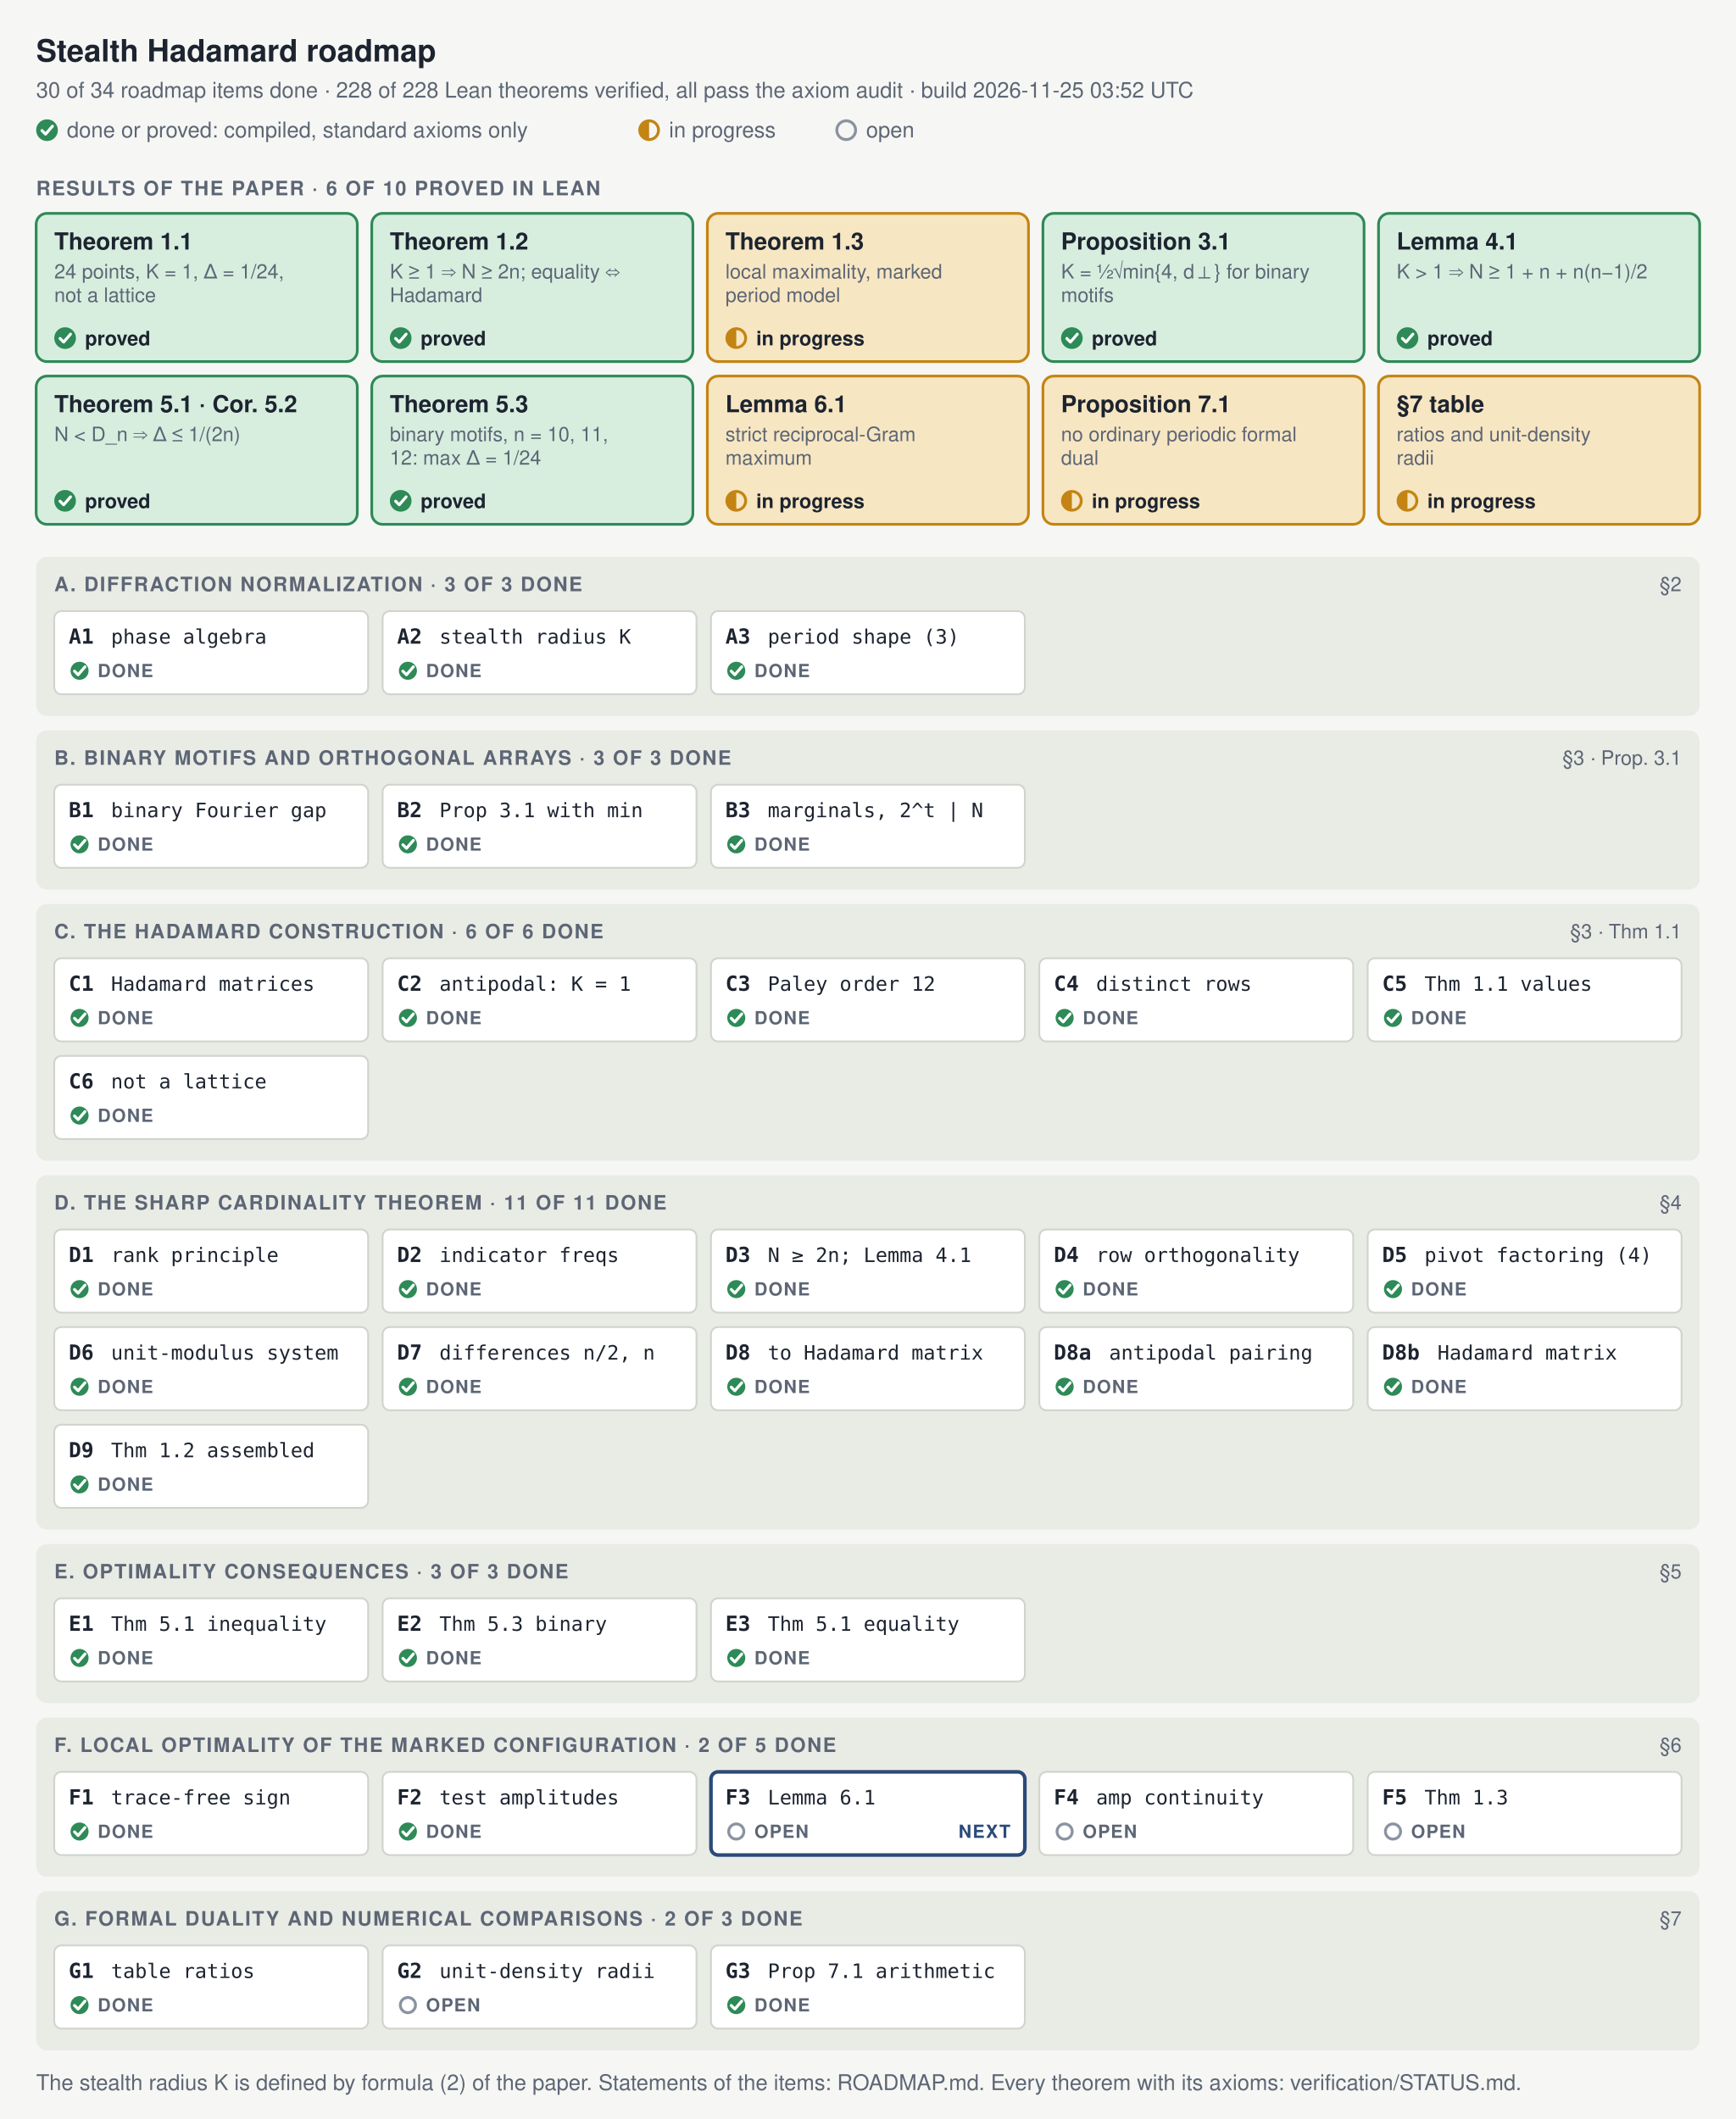
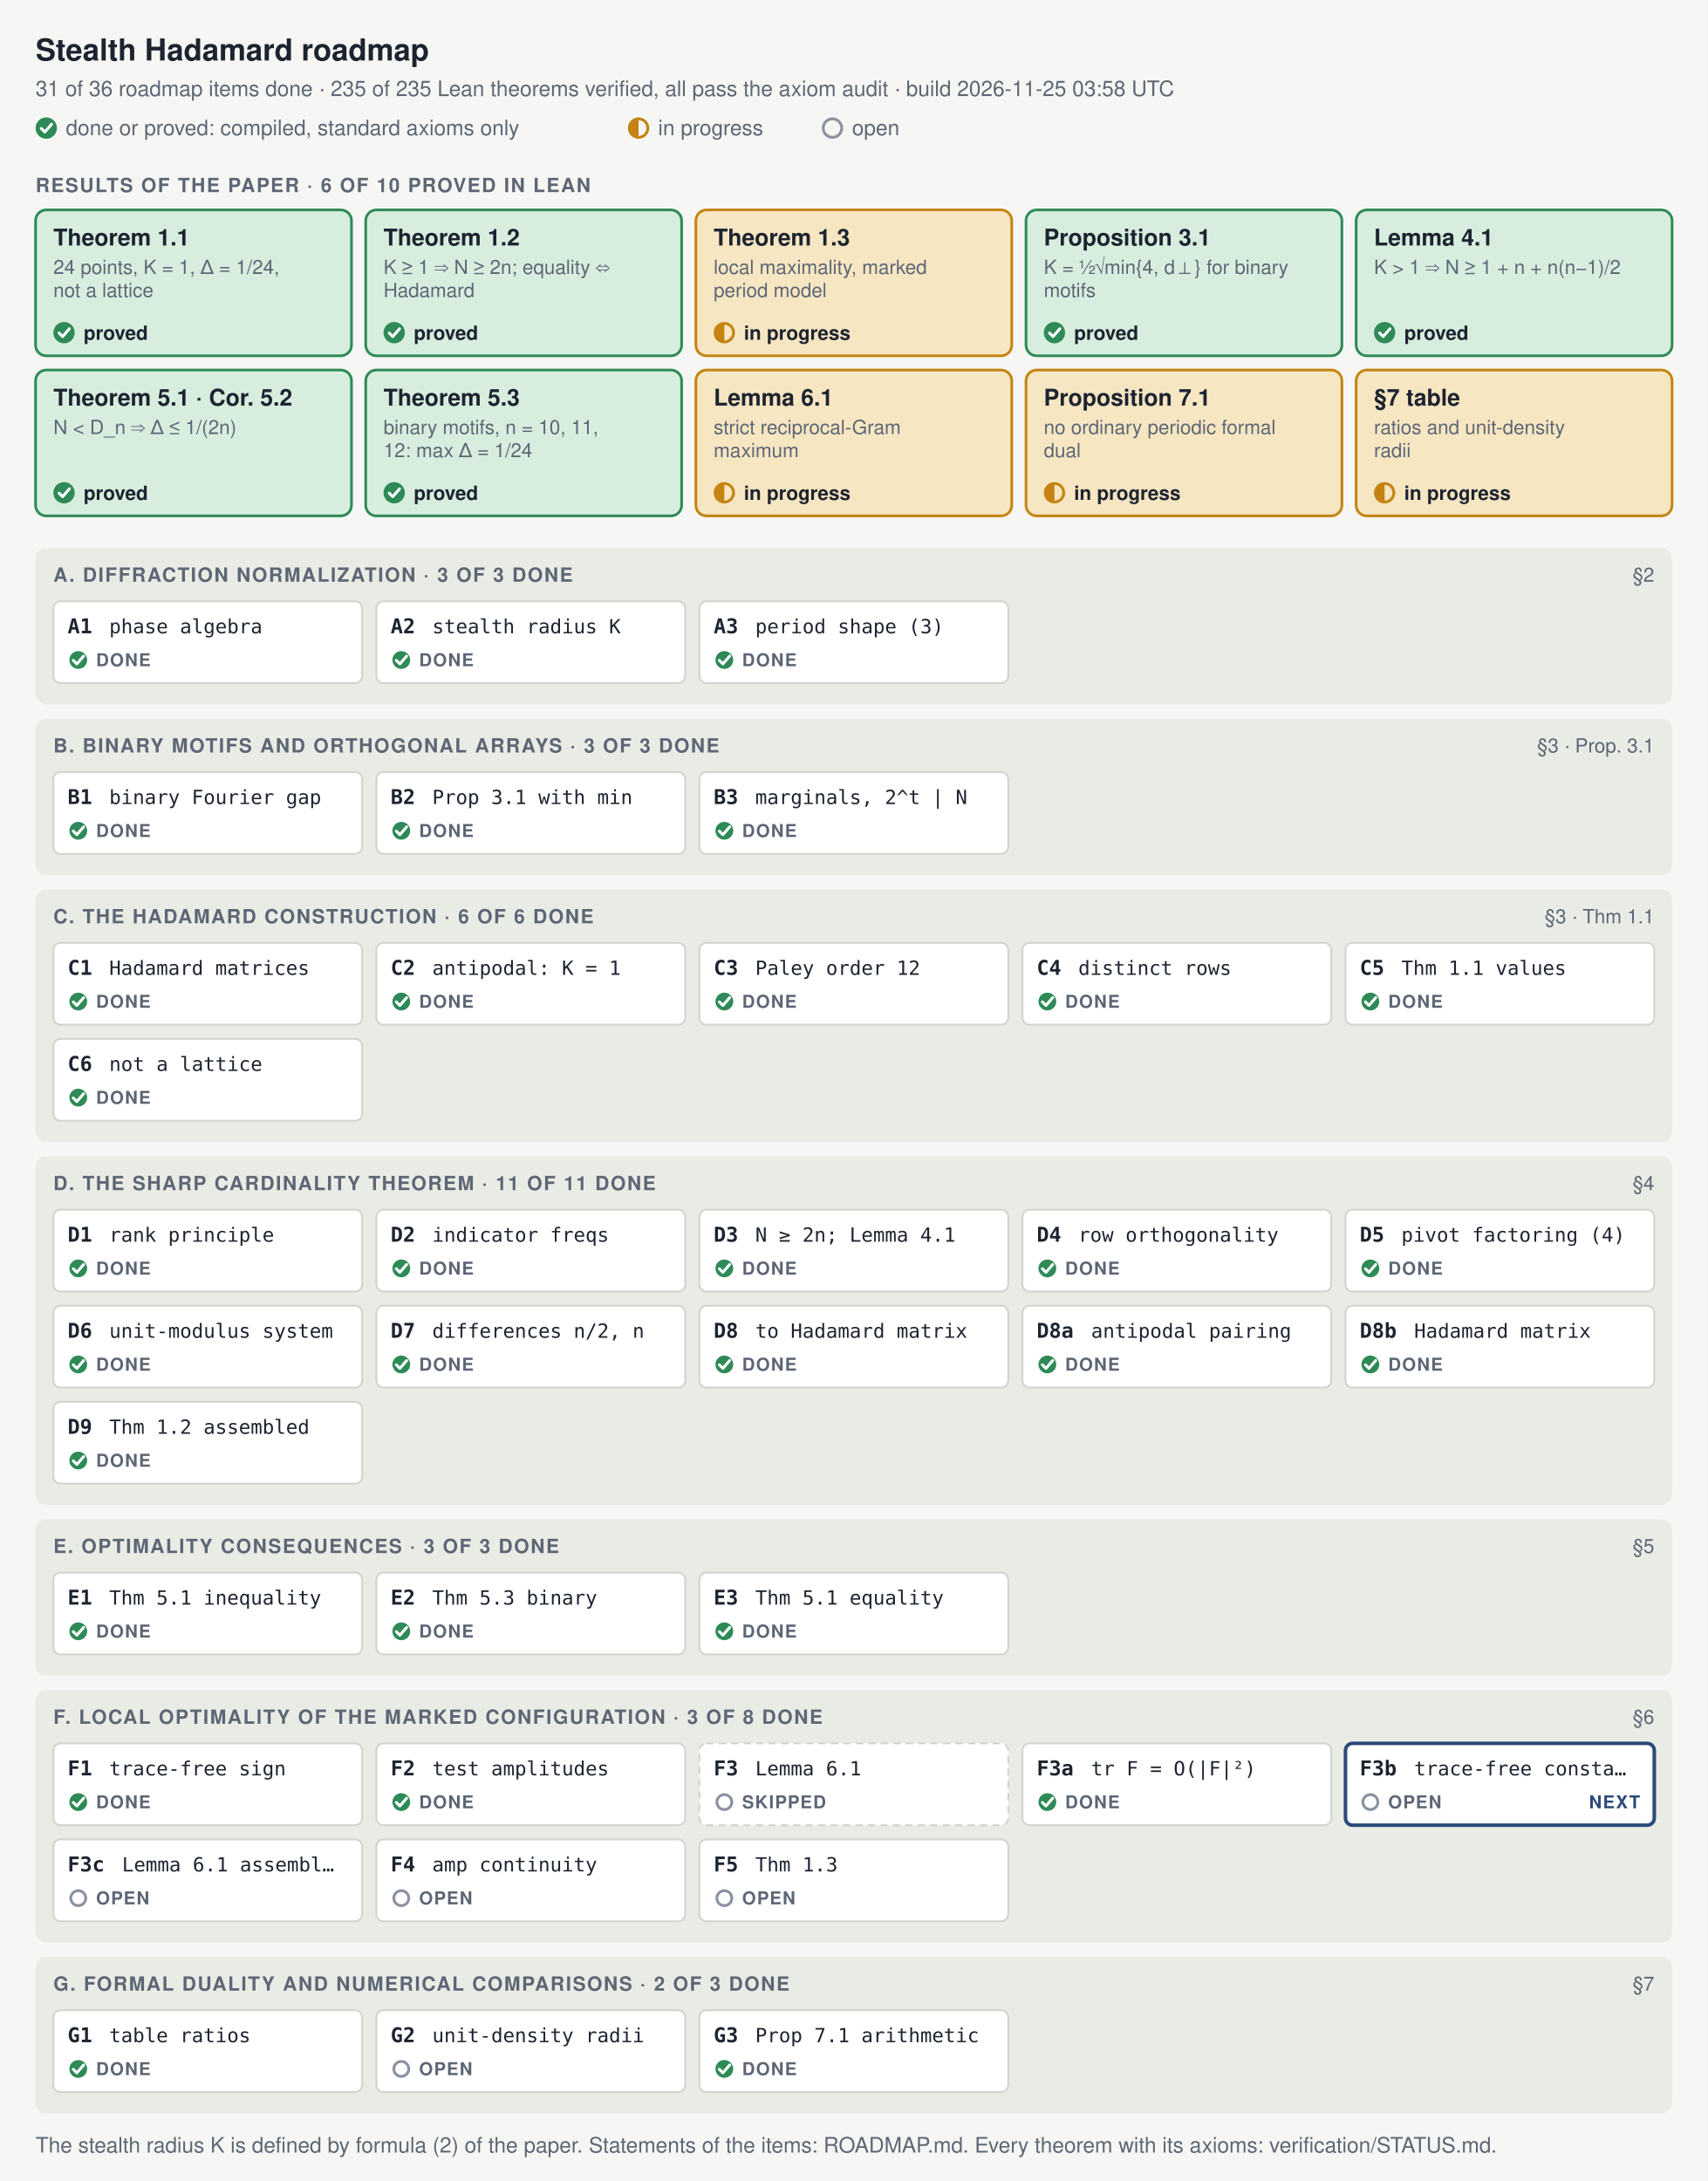
- <svg xmlns="http://www.w3.org/2000/svg" viewBox="0 0 960 1172" width="960" height="1172" role="img" aria-labelledby="rm-t rm-d" font-family="-apple-system, Segoe UI, Helvetica, Arial, sans-serif">
+ <svg xmlns="http://www.w3.org/2000/svg" viewBox="0 0 960 1226" width="960" height="1226" role="img" aria-labelledby="rm-t rm-d" font-family="-apple-system, Segoe UI, Helvetica, Arial, sans-serif">
  <style>.bg{fill:#f6f7f4}.band{fill:#e9ebe5}.box{fill:#fff;stroke:#d0d4cc}.tt{font-size:17px;font-weight:600;fill:#1d2430}.sm{font-size:12px;fill:#5d6675}.lbl{font-size:11px;font-weight:600;letter-spacing:.07em;fill:#5d6675}.ref{font-size:11px;fill:#5d6675}.rn{font-size:13px;font-weight:600;fill:#1d2430}.rs{font-size:11px;fill:#5d6675}.st{font-size:11px;font-weight:600;fill:#1d2430}.id{font-family:ui-monospace, Menlo, Consolas, monospace;font-size:11.5px;font-weight:600;fill:#1d2430}.nm{font-family:ui-monospace, Menlo, Consolas, monospace;font-size:11px;fill:#1d2430}.ct{font-size:10px;font-weight:600;letter-spacing:.06em;fill:#5d6675}.ct.nx{fill:#2b4a7a}.next{stroke:#2b4a7a;stroke-width:2}.dash{stroke-dasharray:4 3}.g{fill:#2e8a57}.a{fill:#c48413}.s{fill:#8b93a1}.gs{stroke:#2e8a57}.as{stroke:#c48413}.ss{stroke:#8b93a1}.rg{fill:#d7eedf;stroke:#2e8a57;stroke-width:1.5}.ra{fill:#f7e6c2;stroke:#c48413;stroke-width:1.5}.ro{fill:#e3e6ea;stroke:#8b93a1;stroke-width:1.5;stroke-dasharray:4 3}.ic{fill:none;stroke-width:1.6}.ck{fill:none;stroke:#fff;stroke-width:1.6;stroke-linecap:round;stroke-linejoin:round}@media (prefers-color-scheme: dark){.bg{fill:#14181f}.band{fill:#1a1f27}.box{fill:#1b2029;stroke:#2e3542}.tt,.rn,.st,.id,.nm{fill:#e4e7ec}.sm,.lbl,.ref,.rs,.ct{fill:#9aa3b2}.ct.nx{fill:#8fb0e6}.next{stroke:#8fb0e6}.g{fill:#5cc08a}.a{fill:#e6a93c}.s{fill:#8e97a6}.gs{stroke:#5cc08a}.as{stroke:#e6a93c}.ss{stroke:#8e97a6}.rg{fill:#1e3a2b;stroke:#5cc08a}.ra{fill:#3d3018;stroke:#e6a93c}.ro{fill:#262c36;stroke:#8e97a6}.ck{stroke:#14181f}}</style>
-   <rect class="bg" x="0" y="0" width="960" height="1172" />
+   <rect class="bg" x="0" y="0" width="960" height="1226" />
  <text x="20" y="34" class="tt">Stealth Hadamard roadmap</text>
-   <text x="20" y="54" class="sm">30 of 34 roadmap items done · 228 of 228 Lean theorems verified, all pass the axiom audit · build 2026-11-25 03:52 UTC</text>
+   <text x="20" y="54" class="sm">31 of 36 roadmap items done · 235 of 235 Lean theorems verified, all pass the axiom audit · build 2026-11-25 03:58 UTC</text>
  <circle class="g" cx="26" cy="72" r="6" />
  <path class="ck" d="M23.2 72.2 l2 2 l3.8 -4.4" />
  <text x="37" y="76" class="sm">done or proved: compiled, standard axioms only</text>
  <circle class="ic as" cx="359" cy="72" r="5.2" />
  <path class="a" d="M359 66.8 a5.2 5.2 0 0 0 0 10.4 z" />
  <text x="370" y="76" class="sm">in progress</text>
  <circle class="ic ss" cx="468" cy="72" r="5.2" />
  <text x="479" y="76" class="sm">open</text>
  <text x="20" y="108" class="lbl">RESULTS OF THE PAPER · 6 OF 10 PROVED IN LEAN</text>
  <rect class="rg" x="20.0" y="118" width="177.6" height="82" rx="6" />
  <text x="30.0" y="138" class="rn">Theorem 1.1</text>
  <text x="30.0" y="154" class="rs">24 points, K = 1, Δ = 1/24,</text>
  <text x="30.0" y="167" class="rs">not a lattice</text>
  <circle class="g" cx="36.0" cy="187" r="6" />
  <path class="ck" d="M33.2 187.2 l2 2 l3.8 -4.4" />
  <text x="47.0" y="191" class="st">proved</text>
  <rect class="rg" x="205.6" y="118" width="177.6" height="82" rx="6" />
  <text x="215.6" y="138" class="rn">Theorem 1.2</text>
  <text x="215.6" y="154" class="rs">K ≥ 1 ⇒ N ≥ 2n; equality ⇔</text>
  <text x="215.6" y="167" class="rs">Hadamard</text>
  <circle class="g" cx="221.6" cy="187" r="6" />
  <path class="ck" d="M218.8 187.2 l2 2 l3.8 -4.4" />
  <text x="232.6" y="191" class="st">proved</text>
  <rect class="ra" x="391.2" y="118" width="177.6" height="82" rx="6" />
  <text x="401.2" y="138" class="rn">Theorem 1.3</text>
  <text x="401.2" y="154" class="rs">local maximality, marked</text>
  <text x="401.2" y="167" class="rs">period model</text>
  <circle class="ic as" cx="407.2" cy="187" r="5.2" />
  <path class="a" d="M407.2 181.8 a5.2 5.2 0 0 0 0 10.4 z" />
  <text x="418.2" y="191" class="st">in progress</text>
  <rect class="rg" x="576.8" y="118" width="177.6" height="82" rx="6" />
  <text x="586.8" y="138" class="rn">Proposition 3.1</text>
  <text x="586.8" y="154" class="rs">K = ½√min{4, d⊥} for binary</text>
  <text x="586.8" y="167" class="rs">motifs</text>
  <circle class="g" cx="592.8" cy="187" r="6" />
  <path class="ck" d="M590.0 187.2 l2 2 l3.8 -4.4" />
  <text x="603.8" y="191" class="st">proved</text>
  <rect class="rg" x="762.4" y="118" width="177.6" height="82" rx="6" />
  <text x="772.4" y="138" class="rn">Lemma 4.1</text>
  <text x="772.4" y="154" class="rs">K &gt; 1 ⇒ N ≥ 1 + n + n(n−1)/2</text>
  <circle class="g" cx="778.4" cy="187" r="6" />
  <path class="ck" d="M775.6 187.2 l2 2 l3.8 -4.4" />
  <text x="789.4" y="191" class="st">proved</text>
  <rect class="rg" x="20.0" y="208" width="177.6" height="82" rx="6" />
  <text x="30.0" y="228" class="rn">Theorem 5.1 · Cor. 5.2</text>
  <text x="30.0" y="244" class="rs">N &lt; D_n ⇒ Δ ≤ 1/(2n)</text>
  <circle class="g" cx="36.0" cy="277" r="6" />
  <path class="ck" d="M33.2 277.2 l2 2 l3.8 -4.4" />
  <text x="47.0" y="281" class="st">proved</text>
  <rect class="rg" x="205.6" y="208" width="177.6" height="82" rx="6" />
  <text x="215.6" y="228" class="rn">Theorem 5.3</text>
  <text x="215.6" y="244" class="rs">binary motifs, n = 10, 11,</text>
  <text x="215.6" y="257" class="rs">12: max Δ = 1/24</text>
  <circle class="g" cx="221.6" cy="277" r="6" />
  <path class="ck" d="M218.8 277.2 l2 2 l3.8 -4.4" />
  <text x="232.6" y="281" class="st">proved</text>
  <rect class="ra" x="391.2" y="208" width="177.6" height="82" rx="6" />
  <text x="401.2" y="228" class="rn">Lemma 6.1</text>
  <text x="401.2" y="244" class="rs">strict reciprocal-Gram</text>
  <text x="401.2" y="257" class="rs">maximum</text>
  <circle class="ic as" cx="407.2" cy="277" r="5.2" />
  <path class="a" d="M407.2 271.8 a5.2 5.2 0 0 0 0 10.4 z" />
  <text x="418.2" y="281" class="st">in progress</text>
  <rect class="ra" x="576.8" y="208" width="177.6" height="82" rx="6" />
  <text x="586.8" y="228" class="rn">Proposition 7.1</text>
  <text x="586.8" y="244" class="rs">no ordinary periodic formal</text>
  <text x="586.8" y="257" class="rs">dual</text>
  <circle class="ic as" cx="592.8" cy="277" r="5.2" />
  <path class="a" d="M592.8 271.8 a5.2 5.2 0 0 0 0 10.4 z" />
  <text x="603.8" y="281" class="st">in progress</text>
  <rect class="ra" x="762.4" y="208" width="177.6" height="82" rx="6" />
  <text x="772.4" y="228" class="rn">§7 table</text>
  <text x="772.4" y="244" class="rs">ratios and unit-density</text>
  <text x="772.4" y="257" class="rs">radii</text>
  <circle class="ic as" cx="778.4" cy="277" r="5.2" />
  <path class="a" d="M778.4 271.8 a5.2 5.2 0 0 0 0 10.4 z" />
  <text x="789.4" y="281" class="st">in progress</text>
  <rect class="band" x="20" y="308" width="920" height="88" rx="6" />
  <text x="30" y="327" class="lbl">A. DIFFRACTION NORMALIZATION · 3 OF 3 DONE</text>
  <text x="930" y="327" class="ref" text-anchor="end">§2</text>
  <rect class="box" x="30.0" y="338" width="173.6" height="46" rx="4" />
  <text x="38.0" y="356" class="id">A1</text>
  <text x="61.4" y="356" class="nm">phase algebra</text>
  <circle class="g" cx="44.0" cy="371" r="5" />
  <path class="ck" d="M41.2 371.2 l2 2 l3.8 -4.4" />
  <text x="54.0" y="374.5" class="ct">DONE</text>
  <rect class="box" x="211.6" y="338" width="173.6" height="46" rx="4" />
  <text x="219.6" y="356" class="id">A2</text>
  <text x="243.0" y="356" class="nm">stealth radius K</text>
  <circle class="g" cx="225.6" cy="371" r="5" />
  <path class="ck" d="M222.8 371.2 l2 2 l3.8 -4.4" />
  <text x="235.6" y="374.5" class="ct">DONE</text>
  <rect class="box" x="393.2" y="338" width="173.6" height="46" rx="4" />
  <text x="401.2" y="356" class="id">A3</text>
  <text x="424.6" y="356" class="nm">period shape (3)</text>
  <circle class="g" cx="407.2" cy="371" r="5" />
  <path class="ck" d="M404.4 371.2 l2 2 l3.8 -4.4" />
  <text x="417.2" y="374.5" class="ct">DONE</text>
  <rect class="band" x="20" y="404" width="920" height="88" rx="6" />
  <text x="30" y="423" class="lbl">B. BINARY MOTIFS AND ORTHOGONAL ARRAYS · 3 OF 3 DONE</text>
  <text x="930" y="423" class="ref" text-anchor="end">§3 · Prop. 3.1</text>
  <rect class="box" x="30.0" y="434" width="173.6" height="46" rx="4" />
  <text x="38.0" y="452" class="id">B1</text>
  <text x="61.4" y="452" class="nm">binary Fourier gap</text>
  <circle class="g" cx="44.0" cy="467" r="5" />
  <path class="ck" d="M41.2 467.2 l2 2 l3.8 -4.4" />
  <text x="54.0" y="470.5" class="ct">DONE</text>
  <rect class="box" x="211.6" y="434" width="173.6" height="46" rx="4" />
  <text x="219.6" y="452" class="id">B2</text>
  <text x="243.0" y="452" class="nm">Prop 3.1 with min</text>
  <circle class="g" cx="225.6" cy="467" r="5" />
  <path class="ck" d="M222.8 467.2 l2 2 l3.8 -4.4" />
  <text x="235.6" y="470.5" class="ct">DONE</text>
  <rect class="box" x="393.2" y="434" width="173.6" height="46" rx="4" />
  <text x="401.2" y="452" class="id">B3</text>
  <text x="424.6" y="452" class="nm">marginals, 2^t | N</text>
  <circle class="g" cx="407.2" cy="467" r="5" />
  <path class="ck" d="M404.4 467.2 l2 2 l3.8 -4.4" />
  <text x="417.2" y="470.5" class="ct">DONE</text>
  <rect class="band" x="20" y="500" width="920" height="142" rx="6" />
  <text x="30" y="519" class="lbl">C. THE HADAMARD CONSTRUCTION · 6 OF 6 DONE</text>
  <text x="930" y="519" class="ref" text-anchor="end">§3 · Thm 1.1</text>
  <rect class="box" x="30.0" y="530" width="173.6" height="46" rx="4" />
  <text x="38.0" y="548" class="id">C1</text>
  <text x="61.4" y="548" class="nm">Hadamard matrices</text>
  <circle class="g" cx="44.0" cy="563" r="5" />
  <path class="ck" d="M41.2 563.2 l2 2 l3.8 -4.4" />
  <text x="54.0" y="566.5" class="ct">DONE</text>
  <rect class="box" x="211.6" y="530" width="173.6" height="46" rx="4" />
  <text x="219.6" y="548" class="id">C2</text>
  <text x="243.0" y="548" class="nm">antipodal: K = 1</text>
  <circle class="g" cx="225.6" cy="563" r="5" />
  <path class="ck" d="M222.8 563.2 l2 2 l3.8 -4.4" />
  <text x="235.6" y="566.5" class="ct">DONE</text>
  <rect class="box" x="393.2" y="530" width="173.6" height="46" rx="4" />
  <text x="401.2" y="548" class="id">C3</text>
  <text x="424.6" y="548" class="nm">Paley order 12</text>
  <circle class="g" cx="407.2" cy="563" r="5" />
  <path class="ck" d="M404.4 563.2 l2 2 l3.8 -4.4" />
  <text x="417.2" y="566.5" class="ct">DONE</text>
  <rect class="box" x="574.8" y="530" width="173.6" height="46" rx="4" />
  <text x="582.8" y="548" class="id">C4</text>
  <text x="606.2" y="548" class="nm">distinct rows</text>
  <circle class="g" cx="588.8" cy="563" r="5" />
  <path class="ck" d="M586.0 563.2 l2 2 l3.8 -4.4" />
  <text x="598.8" y="566.5" class="ct">DONE</text>
  <rect class="box" x="756.4" y="530" width="173.6" height="46" rx="4" />
  <text x="764.4" y="548" class="id">C5</text>
  <text x="787.8" y="548" class="nm">Thm 1.1 values</text>
  <circle class="g" cx="770.4" cy="563" r="5" />
  <path class="ck" d="M767.6 563.2 l2 2 l3.8 -4.4" />
  <text x="780.4" y="566.5" class="ct">DONE</text>
  <rect class="box" x="30.0" y="584" width="173.6" height="46" rx="4" />
  <text x="38.0" y="602" class="id">C6</text>
  <text x="61.4" y="602" class="nm">not a lattice</text>
  <circle class="g" cx="44.0" cy="617" r="5" />
  <path class="ck" d="M41.2 617.2 l2 2 l3.8 -4.4" />
  <text x="54.0" y="620.5" class="ct">DONE</text>
  <rect class="band" x="20" y="650" width="920" height="196" rx="6" />
  <text x="30" y="669" class="lbl">D. THE SHARP CARDINALITY THEOREM · 11 OF 11 DONE</text>
  <text x="930" y="669" class="ref" text-anchor="end">§4</text>
  <rect class="box" x="30.0" y="680" width="173.6" height="46" rx="4" />
  <text x="38.0" y="698" class="id">D1</text>
  <text x="61.4" y="698" class="nm">rank principle</text>
  <circle class="g" cx="44.0" cy="713" r="5" />
  <path class="ck" d="M41.2 713.2 l2 2 l3.8 -4.4" />
  <text x="54.0" y="716.5" class="ct">DONE</text>
  <rect class="box" x="211.6" y="680" width="173.6" height="46" rx="4" />
  <text x="219.6" y="698" class="id">D2</text>
  <text x="243.0" y="698" class="nm">indicator freqs</text>
  <circle class="g" cx="225.6" cy="713" r="5" />
  <path class="ck" d="M222.8 713.2 l2 2 l3.8 -4.4" />
  <text x="235.6" y="716.5" class="ct">DONE</text>
  <rect class="box" x="393.2" y="680" width="173.6" height="46" rx="4" />
  <text x="401.2" y="698" class="id">D3</text>
  <text x="424.6" y="698" class="nm">N ≥ 2n; Lemma 4.1</text>
  <circle class="g" cx="407.2" cy="713" r="5" />
  <path class="ck" d="M404.4 713.2 l2 2 l3.8 -4.4" />
  <text x="417.2" y="716.5" class="ct">DONE</text>
  <rect class="box" x="574.8" y="680" width="173.6" height="46" rx="4" />
  <text x="582.8" y="698" class="id">D4</text>
  <text x="606.2" y="698" class="nm">row orthogonality</text>
  <circle class="g" cx="588.8" cy="713" r="5" />
  <path class="ck" d="M586.0 713.2 l2 2 l3.8 -4.4" />
  <text x="598.8" y="716.5" class="ct">DONE</text>
  <rect class="box" x="756.4" y="680" width="173.6" height="46" rx="4" />
  <text x="764.4" y="698" class="id">D5</text>
  <text x="787.8" y="698" class="nm">pivot factoring (4)</text>
  <circle class="g" cx="770.4" cy="713" r="5" />
  <path class="ck" d="M767.6 713.2 l2 2 l3.8 -4.4" />
  <text x="780.4" y="716.5" class="ct">DONE</text>
  <rect class="box" x="30.0" y="734" width="173.6" height="46" rx="4" />
  <text x="38.0" y="752" class="id">D6</text>
  <text x="61.4" y="752" class="nm">unit-modulus system</text>
  <circle class="g" cx="44.0" cy="767" r="5" />
  <path class="ck" d="M41.2 767.2 l2 2 l3.8 -4.4" />
  <text x="54.0" y="770.5" class="ct">DONE</text>
  <rect class="box" x="211.6" y="734" width="173.6" height="46" rx="4" />
  <text x="219.6" y="752" class="id">D7</text>
  <text x="243.0" y="752" class="nm">differences n/2, n</text>
  <circle class="g" cx="225.6" cy="767" r="5" />
  <path class="ck" d="M222.8 767.2 l2 2 l3.8 -4.4" />
  <text x="235.6" y="770.5" class="ct">DONE</text>
  <rect class="box" x="393.2" y="734" width="173.6" height="46" rx="4" />
  <text x="401.2" y="752" class="id">D8</text>
  <text x="424.6" y="752" class="nm">to Hadamard matrix</text>
  <circle class="g" cx="407.2" cy="767" r="5" />
  <path class="ck" d="M404.4 767.2 l2 2 l3.8 -4.4" />
  <text x="417.2" y="770.5" class="ct">DONE</text>
  <rect class="box" x="574.8" y="734" width="173.6" height="46" rx="4" />
  <text x="582.8" y="752" class="id">D8a</text>
  <text x="613.4" y="752" class="nm">antipodal pairing</text>
  <circle class="g" cx="588.8" cy="767" r="5" />
  <path class="ck" d="M586.0 767.2 l2 2 l3.8 -4.4" />
  <text x="598.8" y="770.5" class="ct">DONE</text>
  <rect class="box" x="756.4" y="734" width="173.6" height="46" rx="4" />
  <text x="764.4" y="752" class="id">D8b</text>
  <text x="795.0" y="752" class="nm">Hadamard matrix</text>
  <circle class="g" cx="770.4" cy="767" r="5" />
  <path class="ck" d="M767.6 767.2 l2 2 l3.8 -4.4" />
  <text x="780.4" y="770.5" class="ct">DONE</text>
  <rect class="box" x="30.0" y="788" width="173.6" height="46" rx="4" />
  <text x="38.0" y="806" class="id">D9</text>
  <text x="61.4" y="806" class="nm">Thm 1.2 assembled</text>
  <circle class="g" cx="44.0" cy="821" r="5" />
  <path class="ck" d="M41.2 821.2 l2 2 l3.8 -4.4" />
  <text x="54.0" y="824.5" class="ct">DONE</text>
  <rect class="band" x="20" y="854" width="920" height="88" rx="6" />
  <text x="30" y="873" class="lbl">E. OPTIMALITY CONSEQUENCES · 3 OF 3 DONE</text>
  <text x="930" y="873" class="ref" text-anchor="end">§5</text>
  <rect class="box" x="30.0" y="884" width="173.6" height="46" rx="4" />
  <text x="38.0" y="902" class="id">E1</text>
  <text x="61.4" y="902" class="nm">Thm 5.1 inequality</text>
  <circle class="g" cx="44.0" cy="917" r="5" />
  <path class="ck" d="M41.2 917.2 l2 2 l3.8 -4.4" />
  <text x="54.0" y="920.5" class="ct">DONE</text>
  <rect class="box" x="211.6" y="884" width="173.6" height="46" rx="4" />
  <text x="219.6" y="902" class="id">E2</text>
  <text x="243.0" y="902" class="nm">Thm 5.3 binary</text>
  <circle class="g" cx="225.6" cy="917" r="5" />
  <path class="ck" d="M222.8 917.2 l2 2 l3.8 -4.4" />
  <text x="235.6" y="920.5" class="ct">DONE</text>
  <rect class="box" x="393.2" y="884" width="173.6" height="46" rx="4" />
  <text x="401.2" y="902" class="id">E3</text>
  <text x="424.6" y="902" class="nm">Thm 5.1 equality</text>
  <circle class="g" cx="407.2" cy="917" r="5" />
  <path class="ck" d="M404.4 917.2 l2 2 l3.8 -4.4" />
  <text x="417.2" y="920.5" class="ct">DONE</text>
-   <rect class="band" x="20" y="950" width="920" height="88" rx="6" />
-   <text x="30" y="969" class="lbl">F. LOCAL OPTIMALITY OF THE MARKED CONFIGURATION · 2 OF 5 DONE</text>
+   <rect class="band" x="20" y="950" width="920" height="142" rx="6" />
+   <text x="30" y="969" class="lbl">F. LOCAL OPTIMALITY OF THE MARKED CONFIGURATION · 3 OF 8 DONE</text>
  <text x="930" y="969" class="ref" text-anchor="end">§6</text>
  <rect class="box" x="30.0" y="980" width="173.6" height="46" rx="4" />
  <text x="38.0" y="998" class="id">F1</text>
  <text x="61.4" y="998" class="nm">trace-free sign</text>
  <circle class="g" cx="44.0" cy="1013" r="5" />
  <path class="ck" d="M41.2 1013.2 l2 2 l3.8 -4.4" />
  <text x="54.0" y="1016.5" class="ct">DONE</text>
  <rect class="box" x="211.6" y="980" width="173.6" height="46" rx="4" />
  <text x="219.6" y="998" class="id">F2</text>
  <text x="243.0" y="998" class="nm">test amplitudes</text>
  <circle class="g" cx="225.6" cy="1013" r="5" />
  <path class="ck" d="M222.8 1013.2 l2 2 l3.8 -4.4" />
  <text x="235.6" y="1016.5" class="ct">DONE</text>
-   <rect class="box next" x="393.2" y="980" width="173.6" height="46" rx="4" />
+   <rect class="box dash" x="393.2" y="980" width="173.6" height="46" rx="4" />
  <text x="401.2" y="998" class="id">F3</text>
  <text x="424.6" y="998" class="nm">Lemma 6.1</text>
  <circle class="ic ss" cx="407.2" cy="1013" r="4.2" />
-   <text x="417.2" y="1016.5" class="ct">OPEN</text>
-   <text x="558.8" y="1016.5" class="ct nx" text-anchor="end">NEXT</text>
+   <text x="417.2" y="1016.5" class="ct">SKIPPED</text>
  <rect class="box" x="574.8" y="980" width="173.6" height="46" rx="4" />
-   <text x="582.8" y="998" class="id">F4</text>
-   <text x="606.2" y="998" class="nm">amp continuity</text>
-   <circle class="ic ss" cx="588.8" cy="1013" r="4.2" />
-   <text x="598.8" y="1016.5" class="ct">OPEN</text>
-   <rect class="box" x="756.4" y="980" width="173.6" height="46" rx="4" />
-   <text x="764.4" y="998" class="id">F5</text>
-   <text x="787.8" y="998" class="nm">Thm 1.3</text>
+   <text x="582.8" y="998" class="id">F3a</text>
+   <text x="613.4" y="998" class="nm">tr F = O(|F|²)</text>
+   <circle class="g" cx="588.8" cy="1013" r="5" />
+   <path class="ck" d="M586.0 1013.2 l2 2 l3.8 -4.4" />
+   <text x="598.8" y="1016.5" class="ct">DONE</text>
+   <rect class="box next" x="756.4" y="980" width="173.6" height="46" rx="4" />
+   <text x="764.4" y="998" class="id">F3b</text>
+   <text x="795.0" y="998" class="nm">trace-free consta…</text>
  <circle class="ic ss" cx="770.4" cy="1013" r="4.2" />
  <text x="780.4" y="1016.5" class="ct">OPEN</text>
-   <rect class="band" x="20" y="1046" width="920" height="88" rx="6" />
-   <text x="30" y="1065" class="lbl">G. FORMAL DUALITY AND NUMERICAL COMPARISONS · 2 OF 3 DONE</text>
-   <text x="930" y="1065" class="ref" text-anchor="end">§7</text>
-   <rect class="box" x="30.0" y="1076" width="173.6" height="46" rx="4" />
-   <text x="38.0" y="1094" class="id">G1</text>
-   <text x="61.4" y="1094" class="nm">table ratios</text>
-   <circle class="g" cx="44.0" cy="1109" r="5" />
-   <path class="ck" d="M41.2 1109.2 l2 2 l3.8 -4.4" />
-   <text x="54.0" y="1112.5" class="ct">DONE</text>
-   <rect class="box" x="211.6" y="1076" width="173.6" height="46" rx="4" />
-   <text x="219.6" y="1094" class="id">G2</text>
-   <text x="243.0" y="1094" class="nm">unit-density radii</text>
-   <circle class="ic ss" cx="225.6" cy="1109" r="4.2" />
-   <text x="235.6" y="1112.5" class="ct">OPEN</text>
-   <rect class="box" x="393.2" y="1076" width="173.6" height="46" rx="4" />
-   <text x="401.2" y="1094" class="id">G3</text>
-   <text x="424.6" y="1094" class="nm">Prop 7.1 arithmetic</text>
-   <circle class="g" cx="407.2" cy="1109" r="5" />
-   <path class="ck" d="M404.4 1109.2 l2 2 l3.8 -4.4" />
-   <text x="417.2" y="1112.5" class="ct">DONE</text>
-   <text x="20" y="1156" class="sm">The stealth radius K is defined by formula (2) of the paper. Statements of the items: ROADMAP.md. Every theorem with its axioms: verification/STATUS.md.</text>
+   <text x="922.0" y="1016.5" class="ct nx" text-anchor="end">NEXT</text>
+   <rect class="box" x="30.0" y="1034" width="173.6" height="46" rx="4" />
+   <text x="38.0" y="1052" class="id">F3c</text>
+   <text x="68.6" y="1052" class="nm">Lemma 6.1 assembl…</text>
+   <circle class="ic ss" cx="44.0" cy="1067" r="4.2" />
+   <text x="54.0" y="1070.5" class="ct">OPEN</text>
+   <rect class="box" x="211.6" y="1034" width="173.6" height="46" rx="4" />
+   <text x="219.6" y="1052" class="id">F4</text>
+   <text x="243.0" y="1052" class="nm">amp continuity</text>
+   <circle class="ic ss" cx="225.6" cy="1067" r="4.2" />
+   <text x="235.6" y="1070.5" class="ct">OPEN</text>
+   <rect class="box" x="393.2" y="1034" width="173.6" height="46" rx="4" />
+   <text x="401.2" y="1052" class="id">F5</text>
+   <text x="424.6" y="1052" class="nm">Thm 1.3</text>
+   <circle class="ic ss" cx="407.2" cy="1067" r="4.2" />
+   <text x="417.2" y="1070.5" class="ct">OPEN</text>
+   <rect class="band" x="20" y="1100" width="920" height="88" rx="6" />
+   <text x="30" y="1119" class="lbl">G. FORMAL DUALITY AND NUMERICAL COMPARISONS · 2 OF 3 DONE</text>
+   <text x="930" y="1119" class="ref" text-anchor="end">§7</text>
+   <rect class="box" x="30.0" y="1130" width="173.6" height="46" rx="4" />
+   <text x="38.0" y="1148" class="id">G1</text>
+   <text x="61.4" y="1148" class="nm">table ratios</text>
+   <circle class="g" cx="44.0" cy="1163" r="5" />
+   <path class="ck" d="M41.2 1163.2 l2 2 l3.8 -4.4" />
+   <text x="54.0" y="1166.5" class="ct">DONE</text>
+   <rect class="box" x="211.6" y="1130" width="173.6" height="46" rx="4" />
+   <text x="219.6" y="1148" class="id">G2</text>
+   <text x="243.0" y="1148" class="nm">unit-density radii</text>
+   <circle class="ic ss" cx="225.6" cy="1163" r="4.2" />
+   <text x="235.6" y="1166.5" class="ct">OPEN</text>
+   <rect class="box" x="393.2" y="1130" width="173.6" height="46" rx="4" />
+   <text x="401.2" y="1148" class="id">G3</text>
+   <text x="424.6" y="1148" class="nm">Prop 7.1 arithmetic</text>
+   <circle class="g" cx="407.2" cy="1163" r="5" />
+   <path class="ck" d="M404.4 1163.2 l2 2 l3.8 -4.4" />
+   <text x="417.2" y="1166.5" class="ct">DONE</text>
+   <text x="20" y="1210" class="sm">The stealth radius K is defined by formula (2) of the paper. Statements of the items: ROADMAP.md. Every theorem with its axioms: verification/STATUS.md.</text>
</svg>
